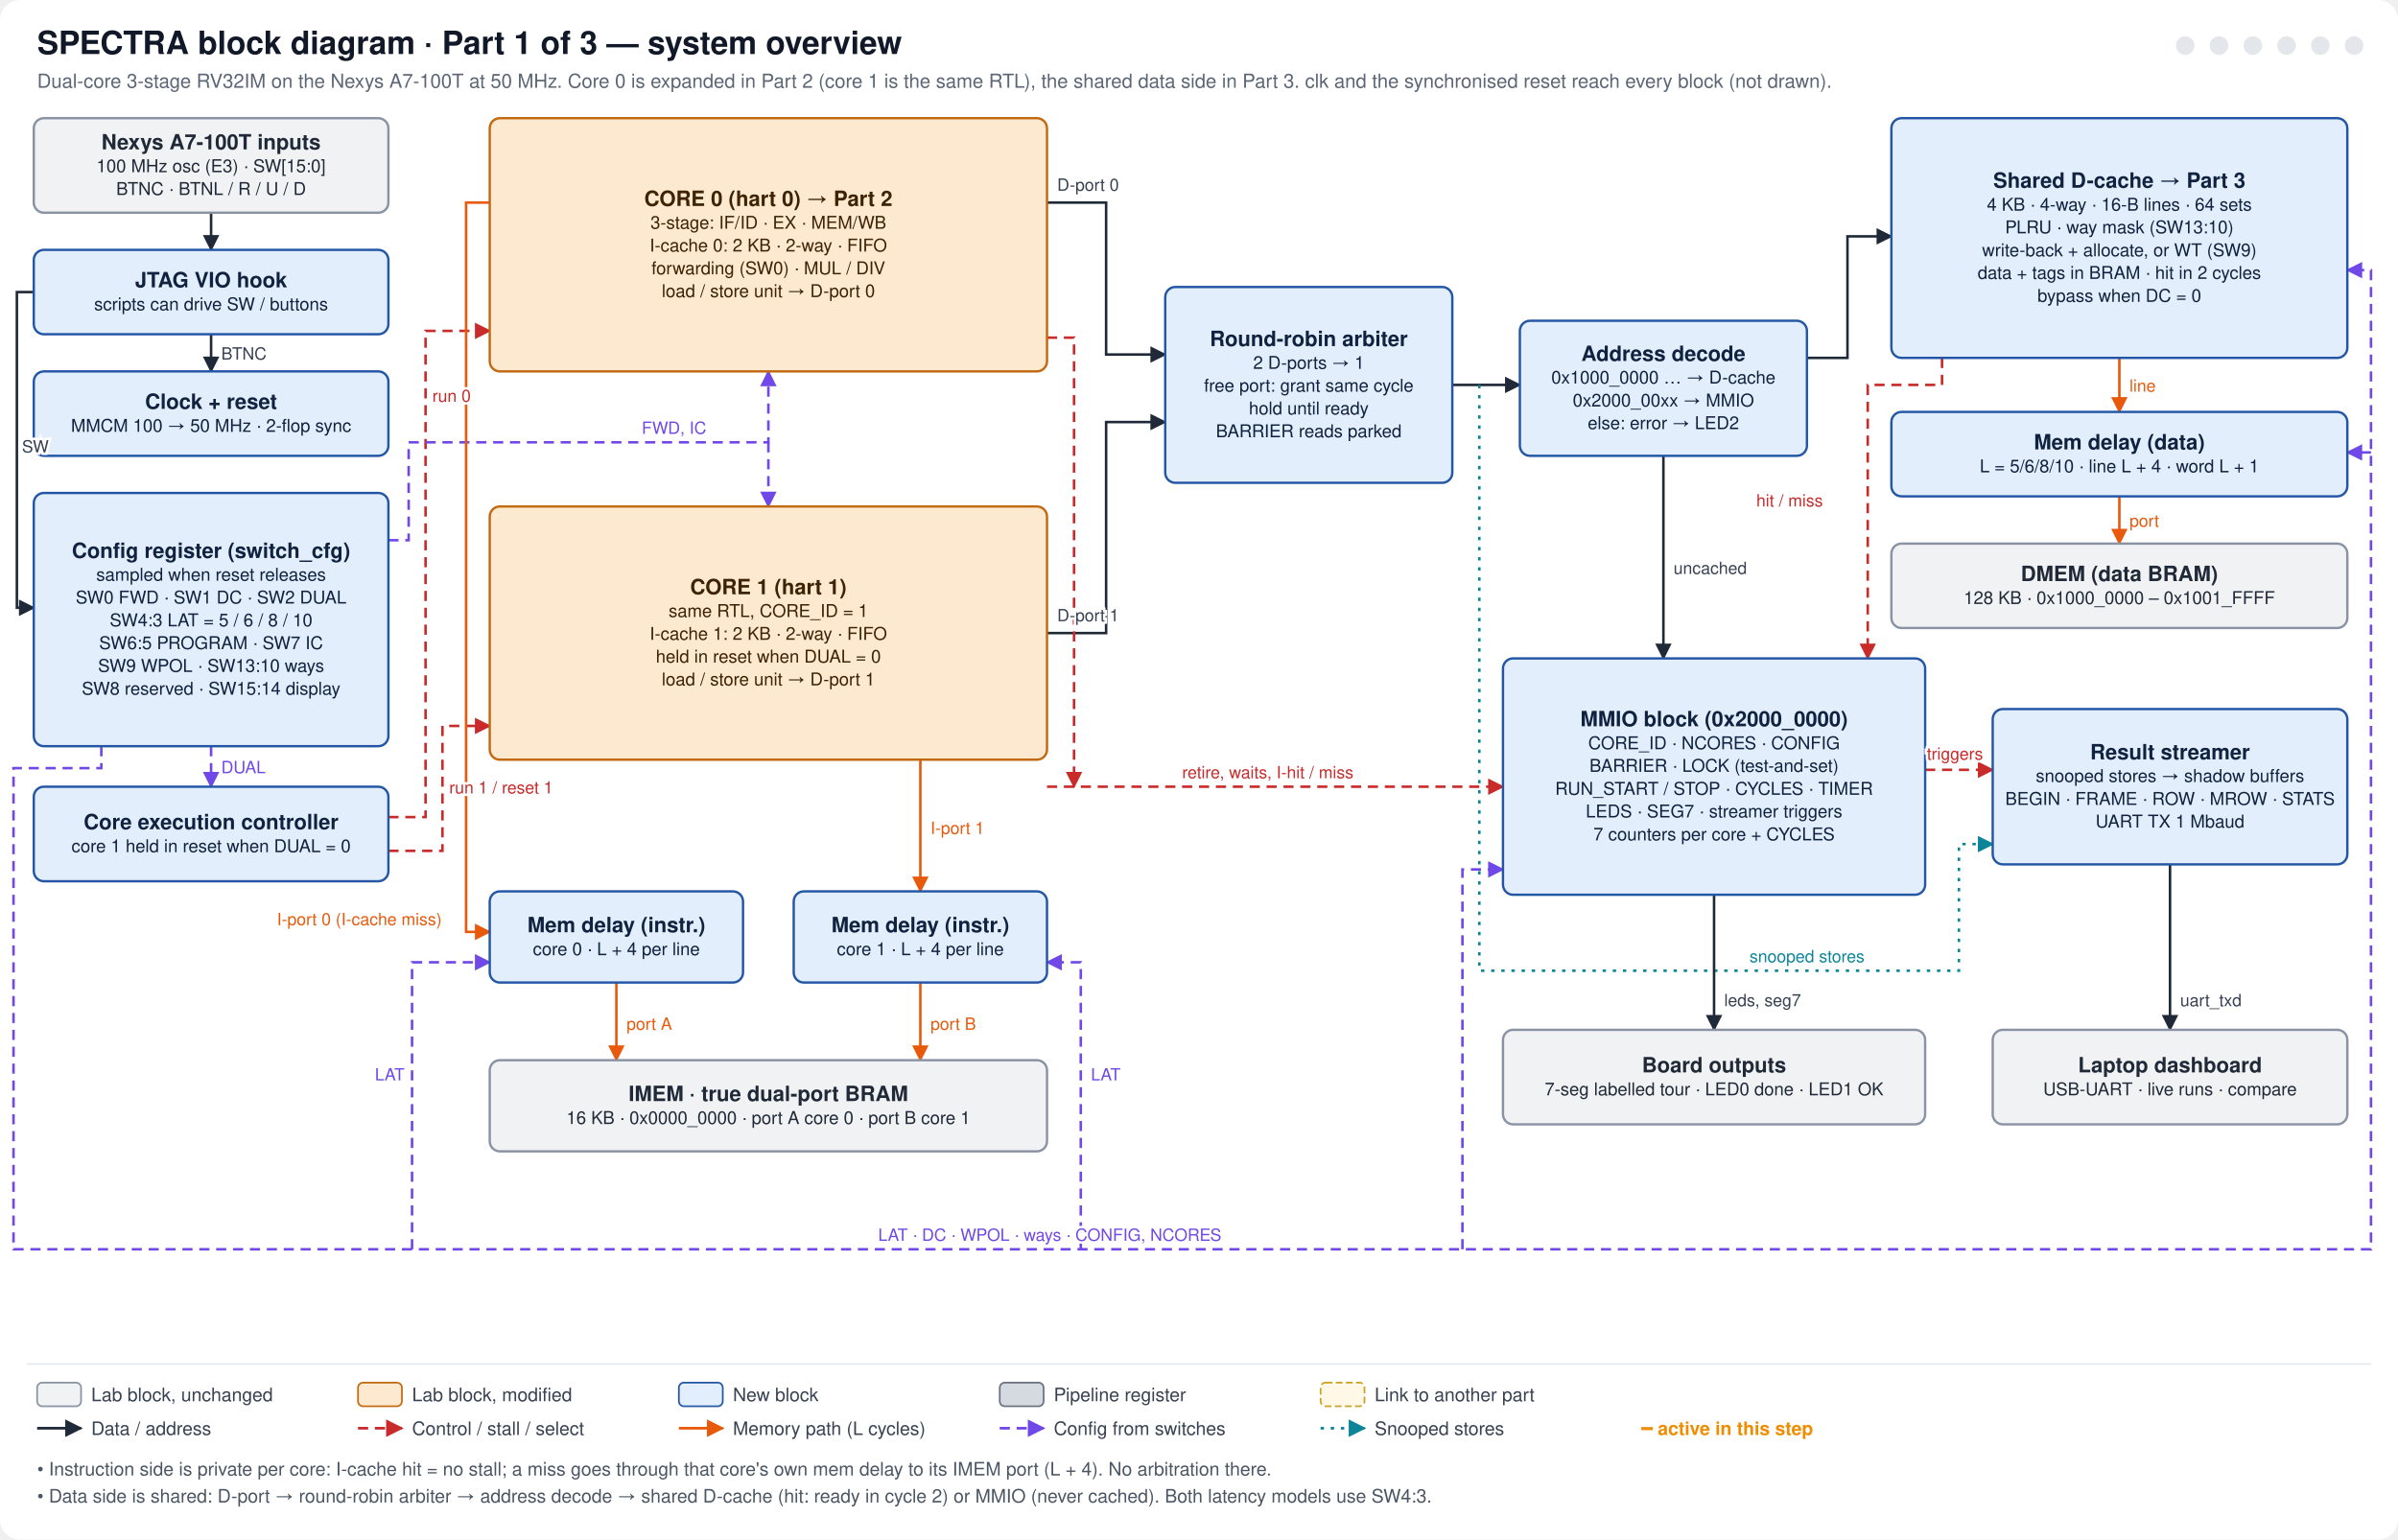
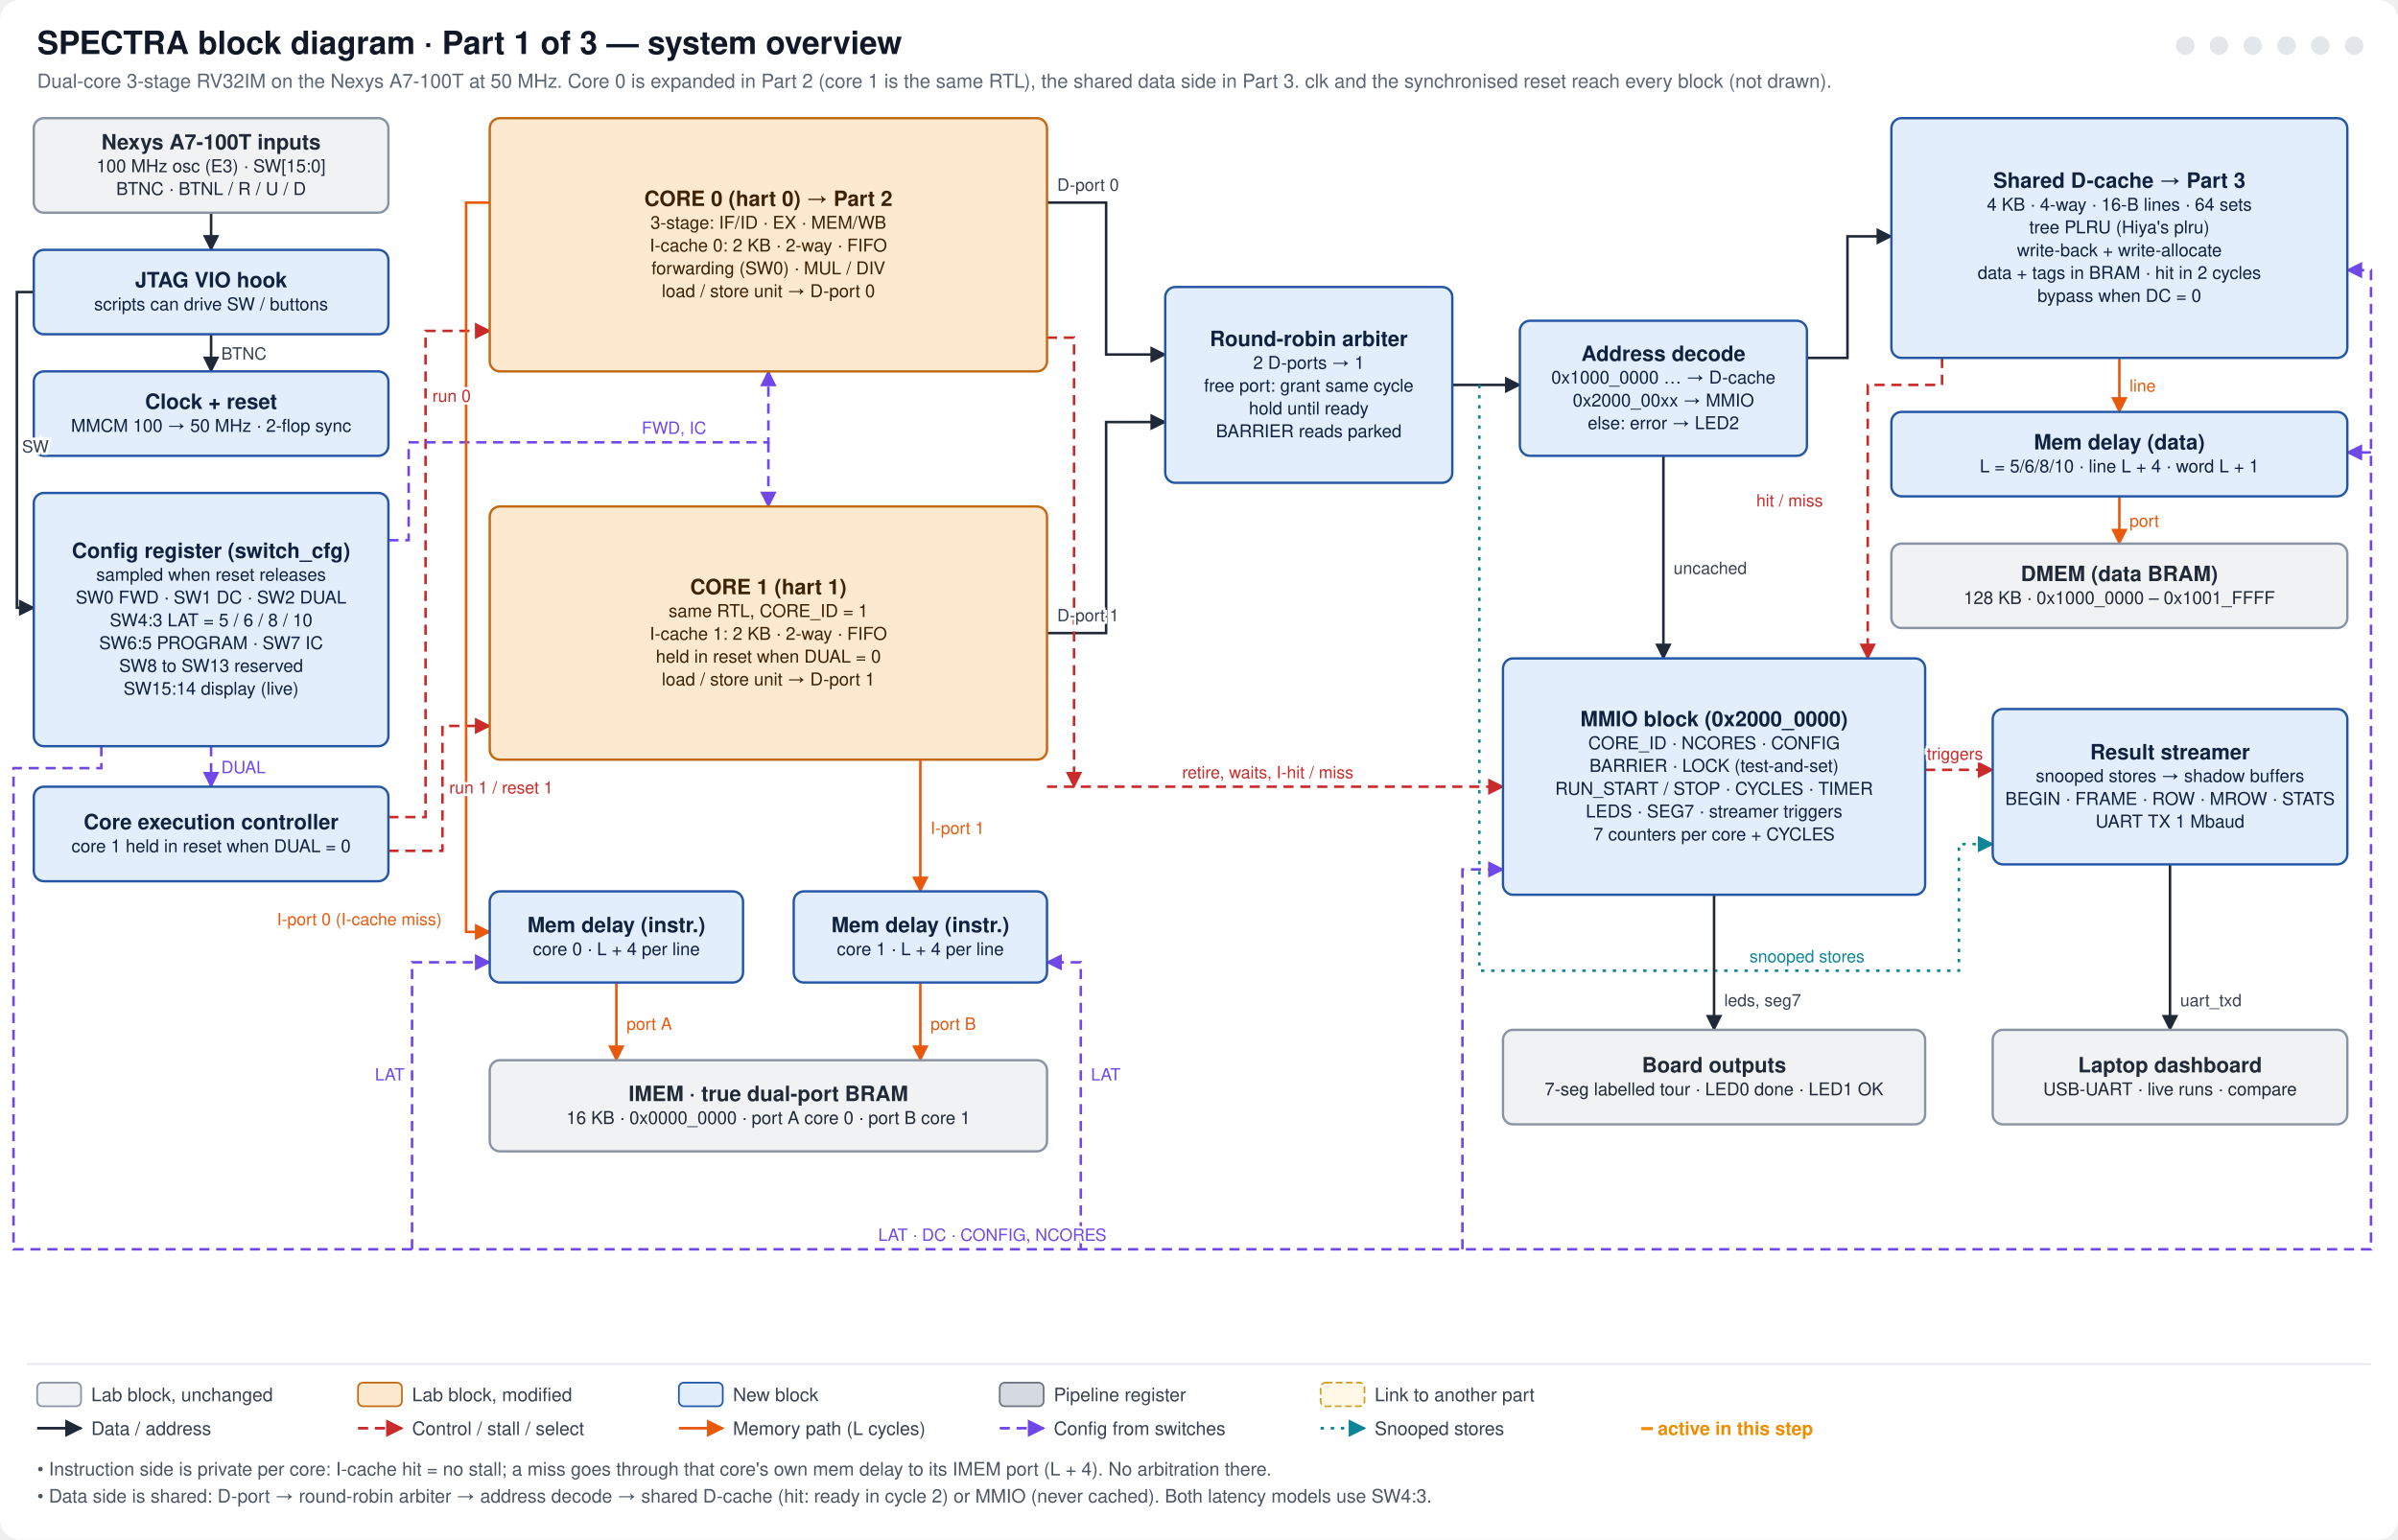
<svg xmlns="http://www.w3.org/2000/svg" viewBox="0 0 1420 912" width="1420" height="912" font-family="Segoe UI, Helvetica, Arial, sans-serif">
  <defs>
    <style>.flow{stroke-dasharray:7 9;animation:flow .7s linear infinite}@keyframes flow{to{stroke-dashoffset:-32}}@keyframes p0{0%,16.27%{opacity:1}16.67%,100%{opacity:0}}.p0{opacity:0;animation:p0 20.4s linear infinite}@keyframes p1{0%,16.67%{opacity:0}17.07%,32.93%{opacity:1}33.33%,100%{opacity:0}}.p1{opacity:0;animation:p1 20.4s linear infinite}@keyframes p2{0%,33.33%{opacity:0}33.73%,49.60%{opacity:1}50.00%,100%{opacity:0}}.p2{opacity:0;animation:p2 20.4s linear infinite}@keyframes p3{0%,50.00%{opacity:0}50.40%,66.27%{opacity:1}66.67%,100%{opacity:0}}.p3{opacity:0;animation:p3 20.4s linear infinite}@keyframes p4{0%,66.67%{opacity:0}67.07%,82.93%{opacity:1}83.33%,100%{opacity:0}}.p4{opacity:0;animation:p4 20.4s linear infinite}@keyframes p5{0%,83.33%{opacity:0}83.73%,99.60%{opacity:1}100.00%,100%{opacity:0}}.p5{opacity:0;animation:p5 20.4s linear infinite}</style>
    <marker id="m_data" viewBox="0 0 10 10" refX="9" refY="5" markerWidth="6.5" markerHeight="6.5" orient="auto-start-reverse">
      <path d="M0 0 L10 5 L0 10 z" fill="#1f2937" />
    </marker>
    <marker id="m_ctrl" viewBox="0 0 10 10" refX="9" refY="5" markerWidth="6.5" markerHeight="6.5" orient="auto-start-reverse">
      <path d="M0 0 L10 5 L0 10 z" fill="#c92a2a" />
    </marker>
    <marker id="m_mem" viewBox="0 0 10 10" refX="9" refY="5" markerWidth="6.5" markerHeight="6.5" orient="auto-start-reverse">
      <path d="M0 0 L10 5 L0 10 z" fill="#e8590c" />
    </marker>
    <marker id="m_cfg" viewBox="0 0 10 10" refX="9" refY="5" markerWidth="6.5" markerHeight="6.5" orient="auto-start-reverse">
      <path d="M0 0 L10 5 L0 10 z" fill="#7048e8" />
    </marker>
    <marker id="m_snoop" viewBox="0 0 10 10" refX="9" refY="5" markerWidth="6.5" markerHeight="6.5" orient="auto-start-reverse">
      <path d="M0 0 L10 5 L0 10 z" fill="#0c8599" />
    </marker>
    <marker id="m_hl" viewBox="0 0 10 10" refX="9" refY="5" markerWidth="6.5" markerHeight="6.5" orient="auto-start-reverse">
      <path d="M0 0 L10 5 L0 10 z" fill="#f08c00" />
    </marker>
  </defs>
  <rect width="1420" height="912" rx="12" fill="#ffffff" />
  <text x="22" y="32" font-size="19" font-weight="700" fill="#111827">SPECTRA block diagram · Part 1 of 3 — system overview</text>
  <text x="22" y="52" font-size="11.5" fill="#5b6575">Dual-core 3-stage RV32IM on the Nexys A7-100T at 50 MHz. Core 0 is expanded in Part 2 (core 1 is the same RTL), the shared data side in Part 3. clk and the synchronised reset reach every block (not drawn).</text>
  <path d="M125 126 L125 148" fill="none" stroke="#1f2937" stroke-width="1.5" marker-end="url(#m_data)" />
  <path d="M125 198 L125 220" fill="none" stroke="#1f2937" stroke-width="1.5" marker-end="url(#m_data)" />
  <path d="M20 173 L10 173 L10 360 L20 360" fill="none" stroke="#1f2937" stroke-width="1.5" marker-end="url(#m_data)" />
  <path d="M125 442 L125 466" fill="none" stroke="#7048e8" stroke-width="1.5" stroke-dasharray="6 4" marker-end="url(#m_cfg)" />
  <path d="M230 484 L252 484 L252 196 L290 196" fill="none" stroke="#c92a2a" stroke-width="1.5" stroke-dasharray="6 4" marker-end="url(#m_ctrl)" />
  <path d="M230 504 L262 504 L262 430 L290 430" fill="none" stroke="#c92a2a" stroke-width="1.5" stroke-dasharray="6 4" marker-end="url(#m_ctrl)" />
  <path d="M230 320 L242 320 L242 262 L455 262 L455 220" fill="none" stroke="#7048e8" stroke-width="1.5" stroke-dasharray="6 4" marker-end="url(#m_cfg)" />
  <path d="M455 262 L455 300" fill="none" stroke="#7048e8" stroke-width="1.5" stroke-dasharray="6 4" marker-end="url(#m_cfg)" />
  <path d="M290 120 L276 120 L276 552 L290 552" fill="none" stroke="#e8590c" stroke-width="1.5" marker-end="url(#m_mem)" />
  <path d="M545 450 L545 528" fill="none" stroke="#e8590c" stroke-width="1.5" marker-end="url(#m_mem)" />
  <path d="M365 582 L365 628" fill="none" stroke="#e8590c" stroke-width="1.5" marker-end="url(#m_mem)" />
  <path d="M545 582 L545 628" fill="none" stroke="#e8590c" stroke-width="1.5" marker-end="url(#m_mem)" />
  <path d="M620 120 L655 120 L655 210 L690 210" fill="none" stroke="#1f2937" stroke-width="1.5" marker-end="url(#m_data)" />
  <path d="M620 375 L655 375 L655 250 L690 250" fill="none" stroke="#1f2937" stroke-width="1.5" marker-end="url(#m_data)" />
  <path d="M860 228 L900 228" fill="none" stroke="#1f2937" stroke-width="1.5" marker-end="url(#m_data)" />
  <path d="M1070 212 L1094 212 L1094 140 L1120 140" fill="none" stroke="#1f2937" stroke-width="1.5" marker-end="url(#m_data)" />
  <path d="M1255 212 L1255 244" fill="none" stroke="#e8590c" stroke-width="1.5" marker-end="url(#m_mem)" />
  <path d="M1255 294 L1255 322" fill="none" stroke="#e8590c" stroke-width="1.5" marker-end="url(#m_mem)" />
  <path d="M985 270 L985 390" fill="none" stroke="#1f2937" stroke-width="1.5" marker-end="url(#m_data)" />
  <path d="M1150 212 L1150 228 L1106 228 L1106 390" fill="none" stroke="#c92a2a" stroke-width="1.5" stroke-dasharray="6 4" marker-end="url(#m_ctrl)" />
  <path d="M620 200 L636 200 L636 466" fill="none" stroke="#c92a2a" stroke-width="1.5" stroke-dasharray="6 4" marker-end="url(#m_ctrl)" />
  <path d="M620 466 L890 466" fill="none" stroke="#c92a2a" stroke-width="1.5" stroke-dasharray="6 4" marker-end="url(#m_ctrl)" />
  <path d="M1140 456 L1180 456" fill="none" stroke="#c92a2a" stroke-width="1.5" stroke-dasharray="6 4" marker-end="url(#m_ctrl)" />
  <path d="M876 228 L876 575 L1160 575 L1160 500 L1180 500" fill="none" stroke="#0c8599" stroke-width="1.5" stroke-dasharray="2 4" marker-end="url(#m_snoop)" />
  <path d="M1015 530 L1015 610" fill="none" stroke="#1f2937" stroke-width="1.5" marker-end="url(#m_data)" />
  <path d="M1285 512 L1285 610" fill="none" stroke="#1f2937" stroke-width="1.5" marker-end="url(#m_data)" />
  <path d="M60 442 L60 455 L8 455 L8 740 L1404 740 L1404 160 L1390 160" fill="none" stroke="#7048e8" stroke-width="1.5" stroke-dasharray="6 4" marker-end="url(#m_cfg)" />
  <path d="M1404 268 L1390 268" fill="none" stroke="#7048e8" stroke-width="1.5" stroke-dasharray="6 4" marker-end="url(#m_cfg)" />
  <path d="M244 740 L244 570 L290 570" fill="none" stroke="#7048e8" stroke-width="1.5" stroke-dasharray="6 4" marker-end="url(#m_cfg)" />
  <path d="M640 740 L640 570 L620 570" fill="none" stroke="#7048e8" stroke-width="1.5" stroke-dasharray="6 4" marker-end="url(#m_cfg)" />
  <path d="M866 740 L866 515 L890 515" fill="none" stroke="#7048e8" stroke-width="1.5" stroke-dasharray="6 4" marker-end="url(#m_cfg)" />
  <rect x="20" y="70" width="210" height="56" rx="6" fill="#f1f2f4" stroke="#8a93a3" stroke-width="1.4" />
  <text x="125" y="88.5" text-anchor="middle" fill="#1f2937" font-size="12.5" font-weight="700">Nexys A7-100T inputs</text>
  <text x="125" y="102.0" text-anchor="middle" fill="#1f2937" font-size="10.5">100 MHz osc (E3) · SW[15:0]</text>
  <text x="125" y="115.5" text-anchor="middle" fill="#1f2937" font-size="10.5">BTNC · BTNL / R / U / D</text>
  <rect x="20" y="148" width="210" height="50" rx="6" fill="#e3eefc" stroke="#2456a6" stroke-width="1.4" />
  <text x="125" y="170.2" text-anchor="middle" fill="#10223f" font-size="12.5" font-weight="700">JTAG VIO hook</text>
  <text x="125" y="183.8" text-anchor="middle" fill="#10223f" font-size="10.5">scripts can drive SW / buttons</text>
  <rect x="20" y="220" width="210" height="50" rx="6" fill="#e3eefc" stroke="#2456a6" stroke-width="1.4" />
  <text x="125" y="242.2" text-anchor="middle" fill="#10223f" font-size="12.5" font-weight="700">Clock + reset</text>
  <text x="125" y="255.8" text-anchor="middle" fill="#10223f" font-size="10.5">MMCM 100 → 50 MHz · 2-flop sync</text>
  <rect x="20" y="292" width="210" height="150" rx="6" fill="#e3eefc" stroke="#2456a6" stroke-width="1.4" />
  <text x="125" y="330.5" text-anchor="middle" fill="#10223f" font-size="12.5" font-weight="700">Config register (switch_cfg)</text>
  <text x="125" y="344.0" text-anchor="middle" fill="#10223f" font-size="10.5">sampled when reset releases</text>
  <text x="125" y="357.5" text-anchor="middle" fill="#10223f" font-size="10.5">SW0 FWD · SW1 DC · SW2 DUAL</text>
  <text x="125" y="371.0" text-anchor="middle" fill="#10223f" font-size="10.5">SW4:3 LAT = 5 / 6 / 8 / 10</text>
  <text x="125" y="384.5" text-anchor="middle" fill="#10223f" font-size="10.5">SW6:5 PROGRAM · SW7 IC</text>
-   <text x="125" y="398.0" text-anchor="middle" fill="#10223f" font-size="10.5">SW9 WPOL · SW13:10 ways</text>
-   <text x="125" y="411.5" text-anchor="middle" fill="#10223f" font-size="10.5">SW8 reserved · SW15:14 display</text>
+   <text x="125" y="398.0" text-anchor="middle" fill="#10223f" font-size="10.5">SW8 to SW13 reserved</text>
+   <text x="125" y="411.5" text-anchor="middle" fill="#10223f" font-size="10.5">SW15:14 display (live)</text>
  <rect x="20" y="466" width="210" height="56" rx="6" fill="#e3eefc" stroke="#2456a6" stroke-width="1.4" />
  <text x="125" y="491.2" text-anchor="middle" fill="#10223f" font-size="12.5" font-weight="700">Core execution controller</text>
  <text x="125" y="504.8" text-anchor="middle" fill="#10223f" font-size="10.5">core 1 held in reset when DUAL = 0</text>
  <rect x="290" y="70" width="330" height="150" rx="6" fill="#fde9cf" stroke="#c26a12" stroke-width="1.4" />
  <text x="455" y="122.0" text-anchor="middle" fill="#3d2204" font-size="12.5" font-weight="700">CORE 0 (hart 0) → Part 2</text>
  <text x="455" y="135.5" text-anchor="middle" fill="#3d2204" font-size="10.5">3-stage: IF/ID · EX · MEM/WB</text>
  <text x="455" y="149.0" text-anchor="middle" fill="#3d2204" font-size="10.5">I-cache 0: 2 KB · 2-way · FIFO</text>
  <text x="455" y="162.5" text-anchor="middle" fill="#3d2204" font-size="10.5">forwarding (SW0) · MUL / DIV</text>
  <text x="455" y="176.0" text-anchor="middle" fill="#3d2204" font-size="10.5">load / store unit → D-port 0</text>
  <rect x="290" y="300" width="330" height="150" rx="6" fill="#fde9cf" stroke="#c26a12" stroke-width="1.4" />
  <text x="455" y="352.0" text-anchor="middle" fill="#3d2204" font-size="12.5" font-weight="700">CORE 1 (hart 1)</text>
  <text x="455" y="365.5" text-anchor="middle" fill="#3d2204" font-size="10.5">same RTL, CORE_ID = 1</text>
  <text x="455" y="379.0" text-anchor="middle" fill="#3d2204" font-size="10.5">I-cache 1: 2 KB · 2-way · FIFO</text>
  <text x="455" y="392.5" text-anchor="middle" fill="#3d2204" font-size="10.5">held in reset when DUAL = 0</text>
  <text x="455" y="406.0" text-anchor="middle" fill="#3d2204" font-size="10.5">load / store unit → D-port 1</text>
  <rect x="290" y="528" width="150" height="54" rx="6" fill="#e3eefc" stroke="#2456a6" stroke-width="1.4" />
  <text x="365" y="552.2" text-anchor="middle" fill="#10223f" font-size="12.5" font-weight="700">Mem delay (instr.)</text>
  <text x="365" y="565.8" text-anchor="middle" fill="#10223f" font-size="10.5">core 0 · L + 4 per line</text>
  <rect x="470" y="528" width="150" height="54" rx="6" fill="#e3eefc" stroke="#2456a6" stroke-width="1.4" />
  <text x="545" y="552.2" text-anchor="middle" fill="#10223f" font-size="12.5" font-weight="700">Mem delay (instr.)</text>
  <text x="545" y="565.8" text-anchor="middle" fill="#10223f" font-size="10.5">core 1 · L + 4 per line</text>
  <rect x="290" y="628" width="330" height="54" rx="6" fill="#f1f2f4" stroke="#8a93a3" stroke-width="1.4" />
  <text x="455" y="652.2" text-anchor="middle" fill="#1f2937" font-size="12.5" font-weight="700">IMEM · true dual-port BRAM</text>
  <text x="455" y="665.8" text-anchor="middle" fill="#1f2937" font-size="10.5">16 KB · 0x0000_0000 · port A core 0 · port B core 1</text>
  <rect x="690" y="170" width="170" height="116" rx="6" fill="#e3eefc" stroke="#2456a6" stroke-width="1.4" />
  <text x="775" y="205.0" text-anchor="middle" fill="#10223f" font-size="12.5" font-weight="700">Round-robin arbiter</text>
  <text x="775" y="218.5" text-anchor="middle" fill="#10223f" font-size="10.5">2 D-ports → 1</text>
  <text x="775" y="232.0" text-anchor="middle" fill="#10223f" font-size="10.5">free port: grant same cycle</text>
  <text x="775" y="245.5" text-anchor="middle" fill="#10223f" font-size="10.5">hold until ready</text>
  <text x="775" y="259.0" text-anchor="middle" fill="#10223f" font-size="10.5">BARRIER reads parked</text>
  <rect x="900" y="190" width="170" height="80" rx="6" fill="#e3eefc" stroke="#2456a6" stroke-width="1.4" />
  <text x="985" y="213.8" text-anchor="middle" fill="#10223f" font-size="12.5" font-weight="700">Address decode</text>
  <text x="985" y="227.2" text-anchor="middle" fill="#10223f" font-size="10.5">0x1000_0000 … → D-cache</text>
  <text x="985" y="240.8" text-anchor="middle" fill="#10223f" font-size="10.5">0x2000_00xx → MMIO</text>
  <text x="985" y="254.2" text-anchor="middle" fill="#10223f" font-size="10.5">else: error → LED2</text>
  <rect x="1120" y="70" width="270" height="142" rx="6" fill="#e3eefc" stroke="#2456a6" stroke-width="1.4" />
  <text x="1255" y="111.2" text-anchor="middle" fill="#10223f" font-size="12.5" font-weight="700">Shared D-cache → Part 3</text>
  <text x="1255" y="124.8" text-anchor="middle" fill="#10223f" font-size="10.5">4 KB · 4-way · 16-B lines · 64 sets</text>
-   <text x="1255" y="138.2" text-anchor="middle" fill="#10223f" font-size="10.5">PLRU · way mask (SW13:10)</text>
-   <text x="1255" y="151.8" text-anchor="middle" fill="#10223f" font-size="10.5">write-back + allocate, or WT (SW9)</text>
+   <text x="1255" y="138.2" text-anchor="middle" fill="#10223f" font-size="10.5">tree PLRU (Hiya's plru)</text>
+   <text x="1255" y="151.8" text-anchor="middle" fill="#10223f" font-size="10.5">write-back + write-allocate</text>
  <text x="1255" y="165.2" text-anchor="middle" fill="#10223f" font-size="10.5">data + tags in BRAM · hit in 2 cycles</text>
  <text x="1255" y="178.8" text-anchor="middle" fill="#10223f" font-size="10.5">bypass when DC = 0</text>
  <rect x="1120" y="244" width="270" height="50" rx="6" fill="#e3eefc" stroke="#2456a6" stroke-width="1.4" />
  <text x="1255" y="266.2" text-anchor="middle" fill="#10223f" font-size="12.5" font-weight="700">Mem delay (data)</text>
  <text x="1255" y="279.8" text-anchor="middle" fill="#10223f" font-size="10.5">L = 5/6/8/10 · line L + 4 · word L + 1</text>
  <rect x="1120" y="322" width="270" height="50" rx="6" fill="#f1f2f4" stroke="#8a93a3" stroke-width="1.4" />
  <text x="1255" y="344.2" text-anchor="middle" fill="#1f2937" font-size="12.5" font-weight="700">DMEM (data BRAM)</text>
  <text x="1255" y="357.8" text-anchor="middle" fill="#1f2937" font-size="10.5">128 KB · 0x1000_0000 – 0x1001_FFFF</text>
  <rect x="890" y="390" width="250" height="140" rx="6" fill="#e3eefc" stroke="#2456a6" stroke-width="1.4" />
  <text x="1015" y="430.2" text-anchor="middle" fill="#10223f" font-size="12.5" font-weight="700">MMIO block (0x2000_0000)</text>
  <text x="1015" y="443.8" text-anchor="middle" fill="#10223f" font-size="10.5">CORE_ID · NCORES · CONFIG</text>
  <text x="1015" y="457.2" text-anchor="middle" fill="#10223f" font-size="10.5">BARRIER · LOCK (test-and-set)</text>
  <text x="1015" y="470.8" text-anchor="middle" fill="#10223f" font-size="10.5">RUN_START / STOP · CYCLES · TIMER</text>
  <text x="1015" y="484.2" text-anchor="middle" fill="#10223f" font-size="10.5">LEDS · SEG7 · streamer triggers</text>
  <text x="1015" y="497.8" text-anchor="middle" fill="#10223f" font-size="10.5">7 counters per core + CYCLES</text>
  <rect x="1180" y="420" width="210" height="92" rx="6" fill="#e3eefc" stroke="#2456a6" stroke-width="1.4" />
  <text x="1285" y="449.8" text-anchor="middle" fill="#10223f" font-size="12.5" font-weight="700">Result streamer</text>
  <text x="1285" y="463.2" text-anchor="middle" fill="#10223f" font-size="10.5">snooped stores → shadow buffers</text>
  <text x="1285" y="476.8" text-anchor="middle" fill="#10223f" font-size="10.5">BEGIN · FRAME · ROW · MROW · STATS</text>
  <text x="1285" y="490.2" text-anchor="middle" fill="#10223f" font-size="10.5">UART TX 1 Mbaud</text>
  <rect x="890" y="610" width="250" height="56" rx="6" fill="#f1f2f4" stroke="#8a93a3" stroke-width="1.4" />
  <text x="1015" y="635.2" text-anchor="middle" fill="#1f2937" font-size="12.5" font-weight="700">Board outputs</text>
  <text x="1015" y="648.8" text-anchor="middle" fill="#1f2937" font-size="10.5">7-seg labelled tour · LED0 done · LED1 OK</text>
  <rect x="1180" y="610" width="210" height="56" rx="6" fill="#f1f2f4" stroke="#8a93a3" stroke-width="1.4" />
  <text x="1285" y="635.2" text-anchor="middle" fill="#1f2937" font-size="12.5" font-weight="700">Laptop dashboard</text>
  <text x="1285" y="648.8" text-anchor="middle" fill="#1f2937" font-size="10.5">USB-UART · live runs · compare</text>
  <text x="131" y="213" font-size="10" fill="#374151" paint-order="stroke" stroke="#ffffff" stroke-width="3">BTNC</text>
  <text x="13" y="268" font-size="10" fill="#374151" paint-order="stroke" stroke="#ffffff" stroke-width="3">SW</text>
  <text x="131" y="458" font-size="10" fill="#7048e8" paint-order="stroke" stroke="#ffffff" stroke-width="3">DUAL</text>
  <text x="256" y="238" font-size="10" fill="#c92a2a" paint-order="stroke" stroke="#ffffff" stroke-width="3">run 0</text>
  <text x="266" y="470" font-size="10" fill="#c92a2a" paint-order="stroke" stroke="#ffffff" stroke-width="3">run 1 / reset 1</text>
  <text x="380" y="257" font-size="10" fill="#7048e8" paint-order="stroke" stroke="#ffffff" stroke-width="3">FWD, IC</text>
  <text x="164" y="548" font-size="10" fill="#e8590c" paint-order="stroke" stroke="#ffffff" stroke-width="3">I-port 0 (I-cache miss)</text>
  <text x="551" y="494" font-size="10" fill="#e8590c" paint-order="stroke" stroke="#ffffff" stroke-width="3">I-port 1</text>
  <text x="371" y="610" font-size="10" fill="#e8590c" paint-order="stroke" stroke="#ffffff" stroke-width="3">port A</text>
  <text x="551" y="610" font-size="10" fill="#e8590c" paint-order="stroke" stroke="#ffffff" stroke-width="3">port B</text>
  <text x="626" y="113" font-size="10" fill="#374151" paint-order="stroke" stroke="#ffffff" stroke-width="3">D-port 0</text>
  <text x="626" y="368" font-size="10" fill="#374151" paint-order="stroke" stroke="#ffffff" stroke-width="3">D-port 1</text>
  <text x="1261" y="232" font-size="10" fill="#e8590c" paint-order="stroke" stroke="#ffffff" stroke-width="3">line</text>
  <text x="1261" y="312" font-size="10" fill="#e8590c" paint-order="stroke" stroke="#ffffff" stroke-width="3">port</text>
  <text x="991" y="340" font-size="10" fill="#374151" paint-order="stroke" stroke="#ffffff" stroke-width="3">uncached</text>
  <text x="1040" y="300" font-size="10" fill="#c92a2a" paint-order="stroke" stroke="#ffffff" stroke-width="3">hit / miss</text>
  <text x="700" y="461" font-size="10" fill="#c92a2a" paint-order="stroke" stroke="#ffffff" stroke-width="3">retire, waits, I-hit / miss</text>
  <text x="1141" y="450" font-size="10" fill="#c92a2a" paint-order="stroke" stroke="#ffffff" stroke-width="3">triggers</text>
  <text x="1036" y="570" font-size="10" fill="#0c8599" paint-order="stroke" stroke="#ffffff" stroke-width="3">snooped stores</text>
  <text x="1021" y="596" font-size="10" fill="#374151" paint-order="stroke" stroke="#ffffff" stroke-width="3">leds, seg7</text>
  <text x="1291" y="596" font-size="10" fill="#374151" paint-order="stroke" stroke="#ffffff" stroke-width="3">uart_txd</text>
-   <text x="520" y="735" font-size="10" fill="#7048e8" paint-order="stroke" stroke="#ffffff" stroke-width="3">LAT · DC · WPOL · ways · CONFIG, NCORES</text>
+   <text x="520" y="735" font-size="10" fill="#7048e8" paint-order="stroke" stroke="#ffffff" stroke-width="3">LAT · DC · CONFIG, NCORES</text>
  <text x="222" y="640" font-size="10" fill="#7048e8" paint-order="stroke" stroke="#ffffff" stroke-width="3">LAT</text>
  <text x="646" y="640" font-size="10" fill="#7048e8" paint-order="stroke" stroke="#ffffff" stroke-width="3">LAT</text>
  <g class="p0">
    <path d="M125 126 L125 148" fill="none" stroke="#f08c00" stroke-width="5" stroke-opacity=".3" />
    <path class="flow" d="M125 126 L125 148" fill="none" stroke="#f08c00" stroke-width="2.6" marker-end="url(#m_hl)" />
    <path d="M125 198 L125 220" fill="none" stroke="#f08c00" stroke-width="5" stroke-opacity=".3" />
    <path class="flow" d="M125 198 L125 220" fill="none" stroke="#f08c00" stroke-width="2.6" marker-end="url(#m_hl)" />
    <path d="M20 173 L10 173 L10 360 L20 360" fill="none" stroke="#f08c00" stroke-width="5" stroke-opacity=".3" />
    <path class="flow" d="M20 173 L10 173 L10 360 L20 360" fill="none" stroke="#f08c00" stroke-width="2.6" marker-end="url(#m_hl)" />
    <path d="M125 442 L125 466" fill="none" stroke="#f08c00" stroke-width="5" stroke-opacity=".3" />
    <path class="flow" d="M125 442 L125 466" fill="none" stroke="#f08c00" stroke-width="2.6" marker-end="url(#m_hl)" />
    <path d="M230 484 L252 484 L252 196 L290 196" fill="none" stroke="#f08c00" stroke-width="5" stroke-opacity=".3" />
    <path class="flow" d="M230 484 L252 484 L252 196 L290 196" fill="none" stroke="#f08c00" stroke-width="2.6" marker-end="url(#m_hl)" />
    <path d="M230 504 L262 504 L262 430 L290 430" fill="none" stroke="#f08c00" stroke-width="5" stroke-opacity=".3" />
    <path class="flow" d="M230 504 L262 504 L262 430 L290 430" fill="none" stroke="#f08c00" stroke-width="2.6" marker-end="url(#m_hl)" />
    <path d="M230 320 L242 320 L242 262 L455 262 L455 220" fill="none" stroke="#f08c00" stroke-width="5" stroke-opacity=".3" />
    <path class="flow" d="M230 320 L242 320 L242 262 L455 262 L455 220" fill="none" stroke="#f08c00" stroke-width="2.6" marker-end="url(#m_hl)" />
    <path d="M455 262 L455 300" fill="none" stroke="#f08c00" stroke-width="5" stroke-opacity=".3" />
    <path class="flow" d="M455 262 L455 300" fill="none" stroke="#f08c00" stroke-width="2.6" marker-end="url(#m_hl)" />
    <rect x="17" y="67" width="216" height="62" rx="8" fill="none" stroke="#f08c00" stroke-width="3.2" />
    <rect x="17" y="145" width="216" height="56" rx="8" fill="none" stroke="#f08c00" stroke-width="3.2" />
    <rect x="17" y="217" width="216" height="56" rx="8" fill="none" stroke="#f08c00" stroke-width="3.2" />
    <rect x="17" y="289" width="216" height="156" rx="8" fill="none" stroke="#f08c00" stroke-width="3.2" />
    <rect x="17" y="463" width="216" height="62" rx="8" fill="none" stroke="#f08c00" stroke-width="3.2" />
    <rect x="287" y="67" width="336" height="156" rx="8" fill="none" stroke="#f08c00" stroke-width="3.2" />
    <rect x="287" y="297" width="336" height="156" rx="8" fill="none" stroke="#f08c00" stroke-width="3.2" />
    <rect x="16" y="760" width="1388" height="30" rx="7" fill="#fff4e0" />
    <text x="28" y="780" font-size="14" fill="#1f2937">
      <tspan font-weight="700" fill="#d9480f">1 / 6 · Reset</tspan>   BTNC: the switches are sampled into CONFIG; core 0 is released, and core 1 too when SW2 (DUAL) is up</text>
  </g>
  <g class="p1">
    <path d="M290 120 L276 120 L276 552 L290 552" fill="none" stroke="#f08c00" stroke-width="5" stroke-opacity=".3" />
    <path class="flow" d="M290 120 L276 120 L276 552 L290 552" fill="none" stroke="#f08c00" stroke-width="2.6" marker-end="url(#m_hl)" />
    <path d="M545 450 L545 528" fill="none" stroke="#f08c00" stroke-width="5" stroke-opacity=".3" />
    <path class="flow" d="M545 450 L545 528" fill="none" stroke="#f08c00" stroke-width="2.6" marker-end="url(#m_hl)" />
    <path d="M365 582 L365 628" fill="none" stroke="#f08c00" stroke-width="5" stroke-opacity=".3" />
    <path class="flow" d="M365 582 L365 628" fill="none" stroke="#f08c00" stroke-width="2.6" marker-end="url(#m_hl)" />
    <path d="M545 582 L545 628" fill="none" stroke="#f08c00" stroke-width="5" stroke-opacity=".3" />
    <path class="flow" d="M545 582 L545 628" fill="none" stroke="#f08c00" stroke-width="2.6" marker-end="url(#m_hl)" />
    <path d="M244 740 L244 570 L290 570" fill="none" stroke="#f08c00" stroke-width="5" stroke-opacity=".3" />
    <path class="flow" d="M244 740 L244 570 L290 570" fill="none" stroke="#f08c00" stroke-width="2.6" marker-end="url(#m_hl)" />
    <path d="M640 740 L640 570 L620 570" fill="none" stroke="#f08c00" stroke-width="5" stroke-opacity=".3" />
    <path class="flow" d="M640 740 L640 570 L620 570" fill="none" stroke="#f08c00" stroke-width="2.6" marker-end="url(#m_hl)" />
    <rect x="287" y="67" width="336" height="156" rx="8" fill="none" stroke="#f08c00" stroke-width="3.2" />
    <rect x="287" y="297" width="336" height="156" rx="8" fill="none" stroke="#f08c00" stroke-width="3.2" />
    <rect x="287" y="525" width="156" height="60" rx="8" fill="none" stroke="#f08c00" stroke-width="3.2" />
    <rect x="467" y="525" width="156" height="60" rx="8" fill="none" stroke="#f08c00" stroke-width="3.2" />
    <rect x="287" y="625" width="336" height="60" rx="8" fill="none" stroke="#f08c00" stroke-width="3.2" />
    <rect x="16" y="760" width="1388" height="30" rx="7" fill="#fff4e0" />
    <text x="28" y="780" font-size="14" fill="#1f2937">
      <tspan font-weight="700" fill="#d9480f">2 / 6 · Fetch</tspan>   Each core reads its own I-cache; a miss refills a 16-B line through that core's mem delay from IMEM (L + 4 cycles)</text>
  </g>
  <g class="p2">
    <path d="M620 120 L655 120 L655 210 L690 210" fill="none" stroke="#f08c00" stroke-width="5" stroke-opacity=".3" />
    <path class="flow" d="M620 120 L655 120 L655 210 L690 210" fill="none" stroke="#f08c00" stroke-width="2.6" marker-end="url(#m_hl)" />
    <path d="M620 375 L655 375 L655 250 L690 250" fill="none" stroke="#f08c00" stroke-width="5" stroke-opacity=".3" />
    <path class="flow" d="M620 375 L655 375 L655 250 L690 250" fill="none" stroke="#f08c00" stroke-width="2.6" marker-end="url(#m_hl)" />
    <path d="M860 228 L900 228" fill="none" stroke="#f08c00" stroke-width="5" stroke-opacity=".3" />
    <path class="flow" d="M860 228 L900 228" fill="none" stroke="#f08c00" stroke-width="2.6" marker-end="url(#m_hl)" />
    <path d="M1070 212 L1094 212 L1094 140 L1120 140" fill="none" stroke="#f08c00" stroke-width="5" stroke-opacity=".3" />
    <path class="flow" d="M1070 212 L1094 212 L1094 140 L1120 140" fill="none" stroke="#f08c00" stroke-width="2.6" marker-end="url(#m_hl)" />
    <rect x="287" y="67" width="336" height="156" rx="8" fill="none" stroke="#f08c00" stroke-width="3.2" />
    <rect x="287" y="297" width="336" height="156" rx="8" fill="none" stroke="#f08c00" stroke-width="3.2" />
    <rect x="687" y="167" width="176" height="122" rx="8" fill="none" stroke="#f08c00" stroke-width="3.2" />
    <rect x="897" y="187" width="176" height="86" rx="8" fill="none" stroke="#f08c00" stroke-width="3.2" />
    <rect x="1117" y="67" width="276" height="148" rx="8" fill="none" stroke="#f08c00" stroke-width="3.2" />
    <rect x="16" y="760" width="1388" height="30" rx="7" fill="#fff4e0" />
    <text x="28" y="780" font-size="14" fill="#1f2937">
      <tspan font-weight="700" fill="#d9480f">3 / 6 · Data access</tspan>   Loads and stores leave on D-port 0 / 1; the arbiter grants one at a time, the decoder routes 0x1… to the D-cache</text>
  </g>
  <g class="p3">
    <path d="M1255 212 L1255 244" fill="none" stroke="#f08c00" stroke-width="5" stroke-opacity=".3" />
    <path class="flow" d="M1255 212 L1255 244" fill="none" stroke="#f08c00" stroke-width="2.6" marker-end="url(#m_hl)" />
    <path d="M1255 294 L1255 322" fill="none" stroke="#f08c00" stroke-width="5" stroke-opacity=".3" />
    <path class="flow" d="M1255 294 L1255 322" fill="none" stroke="#f08c00" stroke-width="2.6" marker-end="url(#m_hl)" />
    <path d="M60 442 L60 455 L8 455 L8 740 L1404 740 L1404 160 L1390 160" fill="none" stroke="#f08c00" stroke-width="5" stroke-opacity=".3" />
    <path class="flow" d="M60 442 L60 455 L8 455 L8 740 L1404 740 L1404 160 L1390 160" fill="none" stroke="#f08c00" stroke-width="2.6" marker-end="url(#m_hl)" />
    <path d="M1404 268 L1390 268" fill="none" stroke="#f08c00" stroke-width="5" stroke-opacity=".3" />
    <path class="flow" d="M1404 268 L1390 268" fill="none" stroke="#f08c00" stroke-width="2.6" marker-end="url(#m_hl)" />
    <rect x="1117" y="67" width="276" height="148" rx="8" fill="none" stroke="#f08c00" stroke-width="3.2" />
    <rect x="1117" y="241" width="276" height="56" rx="8" fill="none" stroke="#f08c00" stroke-width="3.2" />
    <rect x="1117" y="319" width="276" height="56" rx="8" fill="none" stroke="#f08c00" stroke-width="3.2" />
    <rect x="16" y="760" width="1388" height="30" rx="7" fill="#fff4e0" />
    <text x="28" y="780" font-size="14" fill="#1f2937">
      <tspan font-weight="700" fill="#d9480f">4 / 6 · D-cache miss</tspan>   A miss refills the line through the data-side latency model (L + 4); a dirty victim is written back first</text>
  </g>
  <g class="p4">
    <path d="M985 270 L985 390" fill="none" stroke="#f08c00" stroke-width="5" stroke-opacity=".3" />
    <path class="flow" d="M985 270 L985 390" fill="none" stroke="#f08c00" stroke-width="2.6" marker-end="url(#m_hl)" />
    <path d="M1150 212 L1150 228 L1106 228 L1106 390" fill="none" stroke="#f08c00" stroke-width="5" stroke-opacity=".3" />
    <path class="flow" d="M1150 212 L1150 228 L1106 228 L1106 390" fill="none" stroke="#f08c00" stroke-width="2.6" marker-end="url(#m_hl)" />
    <path d="M620 200 L636 200 L636 466" fill="none" stroke="#f08c00" stroke-width="5" stroke-opacity=".3" />
    <path class="flow" d="M620 200 L636 200 L636 466" fill="none" stroke="#f08c00" stroke-width="2.6" marker-end="url(#m_hl)" />
    <path d="M620 466 L890 466" fill="none" stroke="#f08c00" stroke-width="5" stroke-opacity=".3" />
    <path class="flow" d="M620 466 L890 466" fill="none" stroke="#f08c00" stroke-width="2.6" marker-end="url(#m_hl)" />
    <path d="M1015 530 L1015 610" fill="none" stroke="#f08c00" stroke-width="5" stroke-opacity=".3" />
    <path class="flow" d="M1015 530 L1015 610" fill="none" stroke="#f08c00" stroke-width="2.6" marker-end="url(#m_hl)" />
    <path d="M866 740 L866 515 L890 515" fill="none" stroke="#f08c00" stroke-width="5" stroke-opacity=".3" />
    <path class="flow" d="M866 740 L866 515 L890 515" fill="none" stroke="#f08c00" stroke-width="2.6" marker-end="url(#m_hl)" />
    <rect x="897" y="187" width="176" height="86" rx="8" fill="none" stroke="#f08c00" stroke-width="3.2" />
    <rect x="887" y="387" width="256" height="146" rx="8" fill="none" stroke="#f08c00" stroke-width="3.2" />
    <rect x="887" y="607" width="256" height="62" rx="8" fill="none" stroke="#f08c00" stroke-width="3.2" />
    <rect x="16" y="760" width="1388" height="30" rx="7" fill="#fff4e0" />
    <text x="28" y="780" font-size="14" fill="#1f2937">
      <tspan font-weight="700" fill="#d9480f">5 / 6 · MMIO and counters</tspan>   0x2000_00xx goes to the MMIO block, never cached; hits, misses, retires and waits count per core</text>
  </g>
  <g class="p5">
    <path d="M876 228 L876 575 L1160 575 L1160 500 L1180 500" fill="none" stroke="#f08c00" stroke-width="5" stroke-opacity=".3" />
    <path class="flow" d="M876 228 L876 575 L1160 575 L1160 500 L1180 500" fill="none" stroke="#f08c00" stroke-width="2.6" marker-end="url(#m_hl)" />
    <path d="M1140 456 L1180 456" fill="none" stroke="#f08c00" stroke-width="5" stroke-opacity=".3" />
    <path class="flow" d="M1140 456 L1180 456" fill="none" stroke="#f08c00" stroke-width="2.6" marker-end="url(#m_hl)" />
    <path d="M1285 512 L1285 610" fill="none" stroke="#f08c00" stroke-width="5" stroke-opacity=".3" />
    <path class="flow" d="M1285 512 L1285 610" fill="none" stroke="#f08c00" stroke-width="2.6" marker-end="url(#m_hl)" />
    <rect x="1177" y="417" width="216" height="98" rx="8" fill="none" stroke="#f08c00" stroke-width="3.2" />
    <rect x="1177" y="607" width="216" height="62" rx="8" fill="none" stroke="#f08c00" stroke-width="3.2" />
    <rect x="887" y="387" width="256" height="146" rx="8" fill="none" stroke="#f08c00" stroke-width="3.2" />
    <rect x="16" y="760" width="1388" height="30" rx="7" fill="#fff4e0" />
    <text x="28" y="780" font-size="14" fill="#1f2937">
      <tspan font-weight="700" fill="#d9480f">6 / 6 · Results out</tspan>   The streamer snoops result stores, frames them into CRC-checked packets and sends them to the laptop</text>
  </g>
  <circle cx="1294" cy="27" r="5.5" fill="#e3e6eb" />
  <circle class="p0" cx="1294" cy="27" r="5.5" fill="#f08c00" />
  <circle cx="1314" cy="27" r="5.5" fill="#e3e6eb" />
  <circle class="p1" cx="1314" cy="27" r="5.5" fill="#f08c00" />
  <circle cx="1334" cy="27" r="5.5" fill="#e3e6eb" />
  <circle class="p2" cx="1334" cy="27" r="5.5" fill="#f08c00" />
  <circle cx="1354" cy="27" r="5.5" fill="#e3e6eb" />
  <circle class="p3" cx="1354" cy="27" r="5.5" fill="#f08c00" />
  <circle cx="1374" cy="27" r="5.5" fill="#e3e6eb" />
  <circle class="p4" cx="1374" cy="27" r="5.5" fill="#f08c00" />
  <circle cx="1394" cy="27" r="5.5" fill="#e3e6eb" />
  <circle class="p5" cx="1394" cy="27" r="5.5" fill="#f08c00" />
  <line x1="16" y1="808" x2="1404" y2="808" stroke="#e5e7eb" />
  <rect x="22" y="819" width="26" height="14" rx="3" fill="#f1f2f4" stroke="#8a93a3" />
  <text x="54" y="830" font-size="11" fill="#374151">Lab block, unchanged</text>
  <rect x="212" y="819" width="26" height="14" rx="3" fill="#fde9cf" stroke="#c26a12" />
  <text x="244" y="830" font-size="11" fill="#374151">Lab block, modified</text>
  <rect x="402" y="819" width="26" height="14" rx="3" fill="#e3eefc" stroke="#2456a6" />
  <text x="434" y="830" font-size="11" fill="#374151">New block</text>
  <rect x="592" y="819" width="26" height="14" rx="3" fill="#d5d9e0" stroke="#6b7280" />
  <text x="624" y="830" font-size="11" fill="#374151">Pipeline register</text>
  <rect x="782" y="819" width="26" height="14" rx="3" fill="#fff8e6" stroke="#c9a227" stroke-dasharray="4 2" />
  <text x="814" y="830" font-size="11" fill="#374151">Link to another part</text>
  <line x1="22" y1="846" x2="48" y2="846" stroke="#1f2937" stroke-width="1.6" marker-end="url(#m_data)" />
  <text x="54" y="850" font-size="11" fill="#374151">Data / address</text>
  <line x1="212" y1="846" x2="238" y2="846" stroke="#c92a2a" stroke-width="1.6" stroke-dasharray="6 4" marker-end="url(#m_ctrl)" />
  <text x="244" y="850" font-size="11" fill="#374151">Control / stall / select</text>
  <line x1="402" y1="846" x2="428" y2="846" stroke="#e8590c" stroke-width="1.6" marker-end="url(#m_mem)" />
  <text x="434" y="850" font-size="11" fill="#374151">Memory path (L cycles)</text>
  <line x1="592" y1="846" x2="618" y2="846" stroke="#7048e8" stroke-width="1.6" stroke-dasharray="6 4" marker-end="url(#m_cfg)" />
  <text x="624" y="850" font-size="11" fill="#374151">Config from switches</text>
  <line x1="782" y1="846" x2="808" y2="846" stroke="#0c8599" stroke-width="1.6" stroke-dasharray="2 4" marker-end="url(#m_snoop)" />
  <text x="814" y="850" font-size="11" fill="#374151">Snooped stores</text>
  <text x="972" y="850" font-size="11" fill="#f08c00" font-weight="700">━ active in this step</text>
  <text x="22" y="874" font-size="11" fill="#4b5563">• Instruction side is private per core: I-cache hit = no stall; a miss goes through that core's own mem delay to its IMEM port (L + 4). No arbitration there.</text>
  <text x="22" y="890" font-size="11" fill="#4b5563">• Data side is shared: D-port → round-robin arbiter → address decode → shared D-cache (hit: ready in cycle 2) or MMIO (never cached). Both latency models use SW4:3.</text>
</svg>
